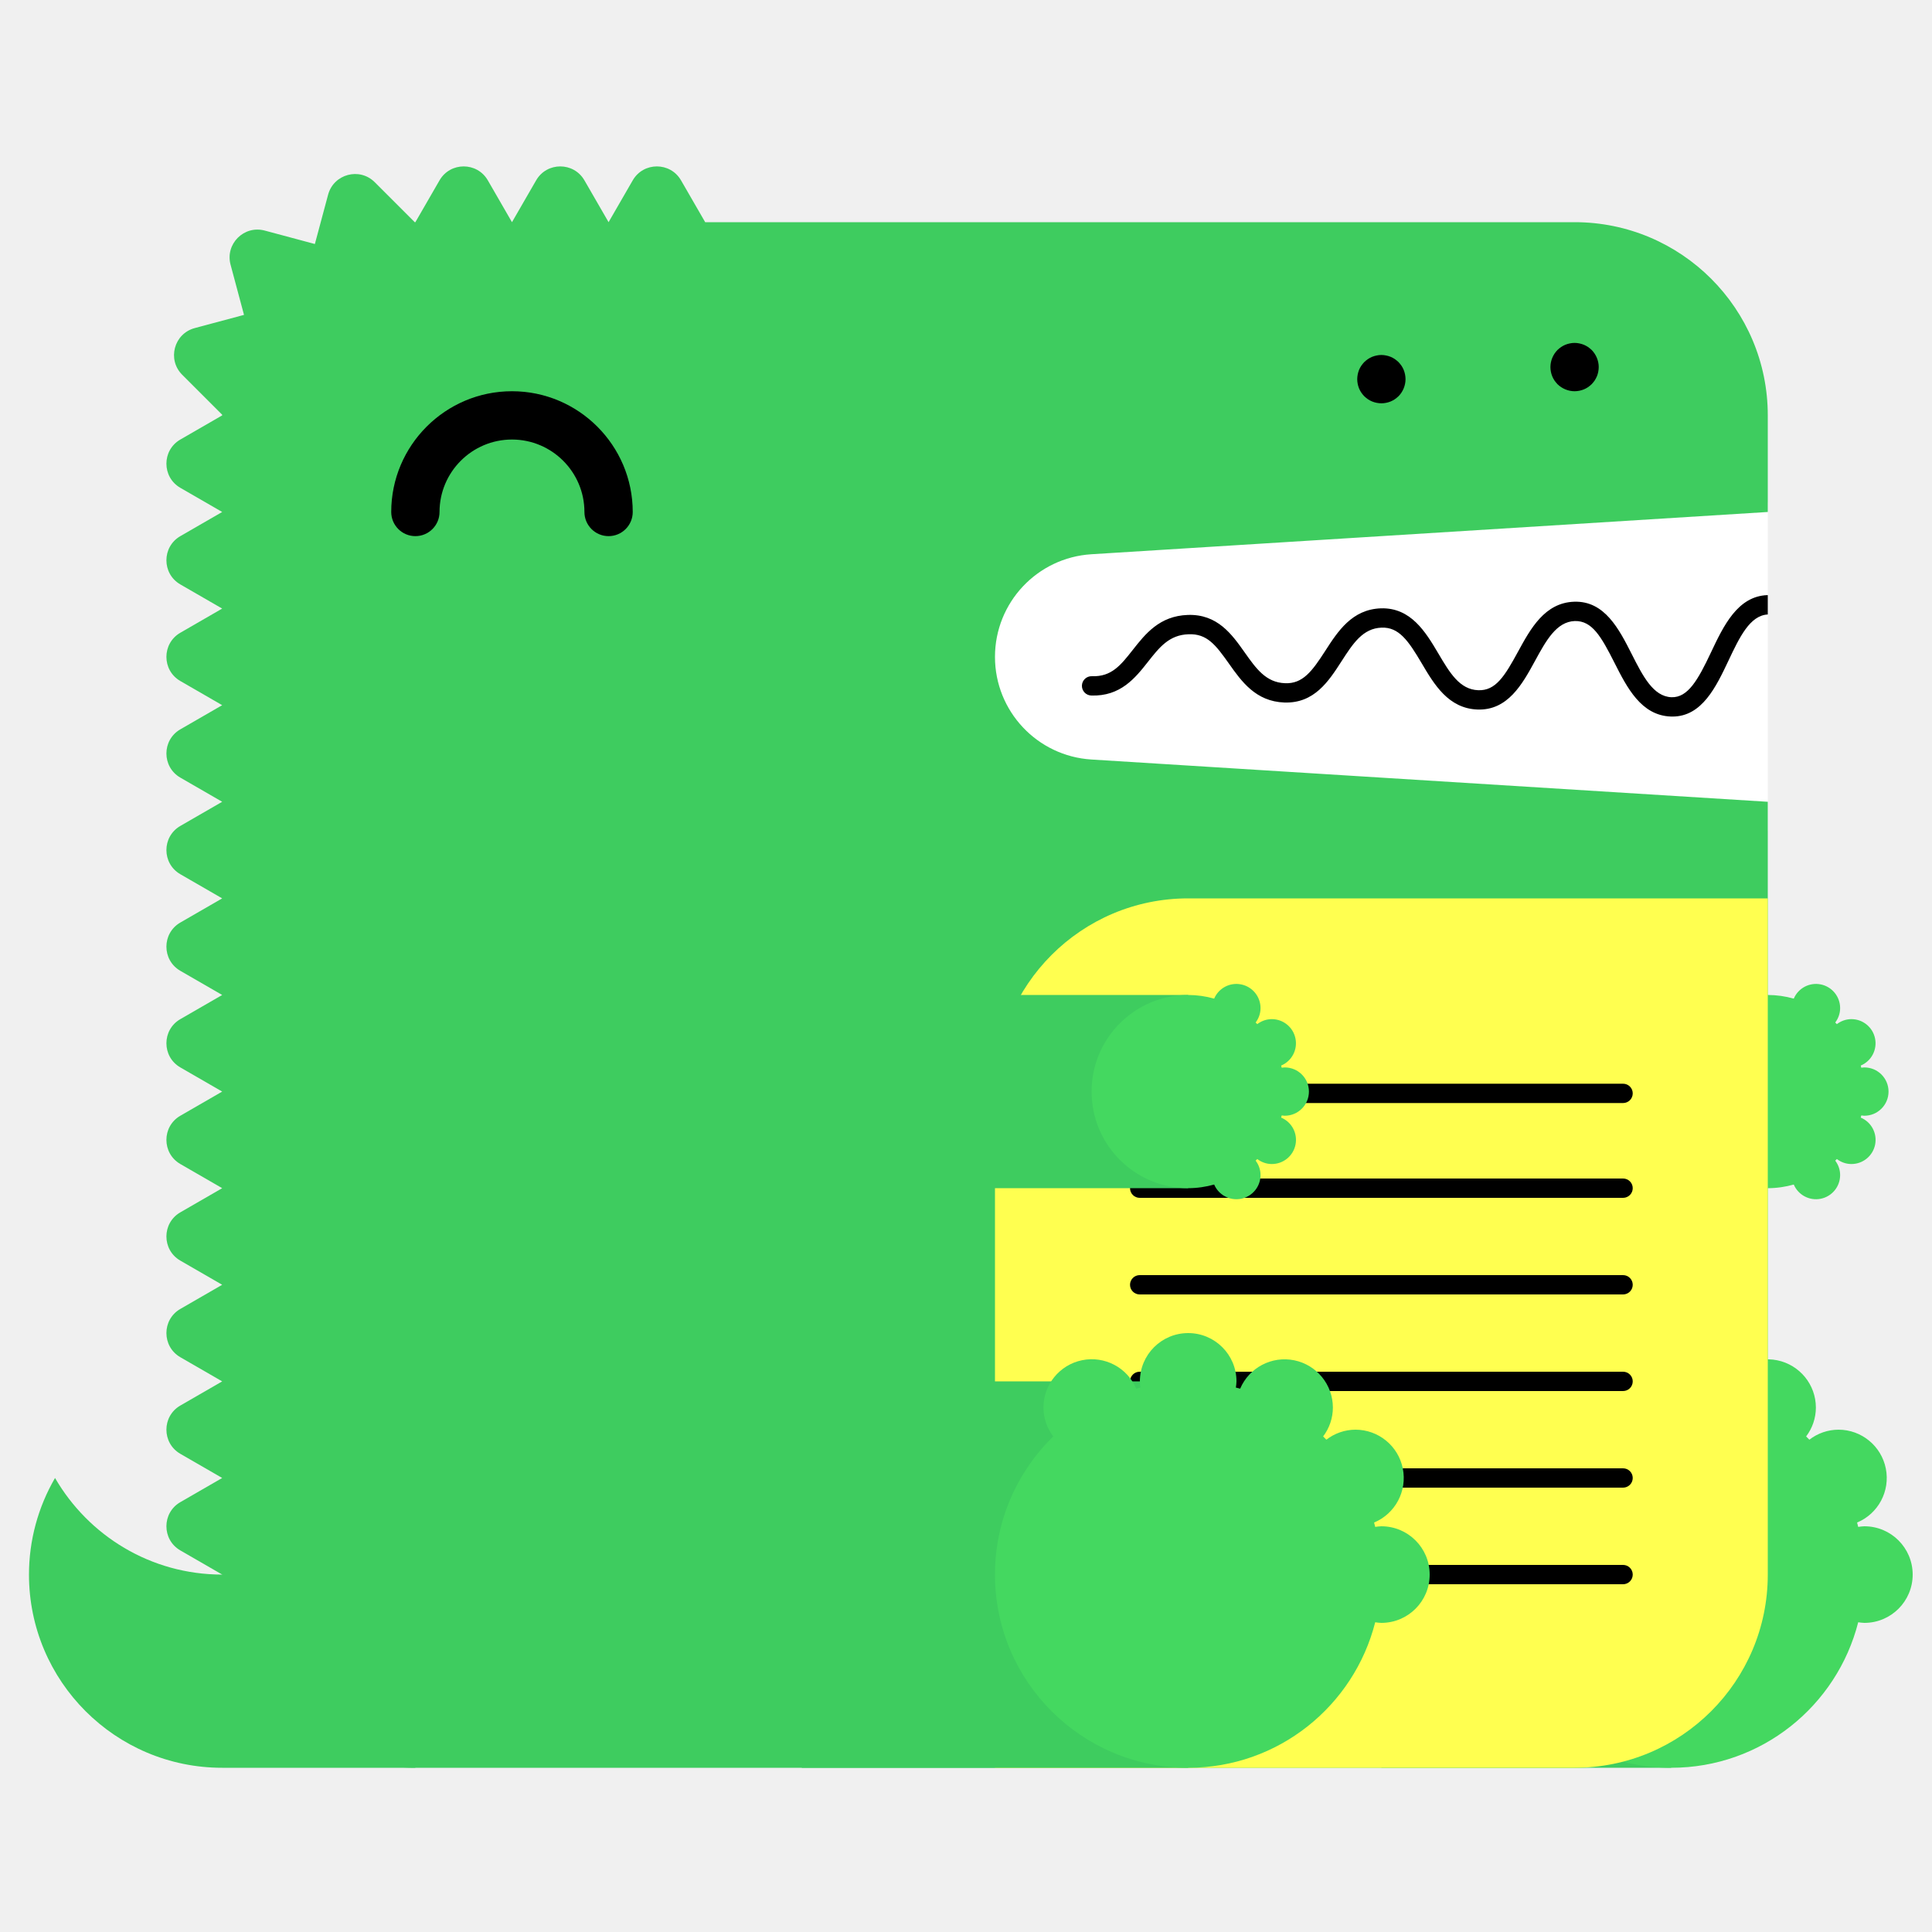
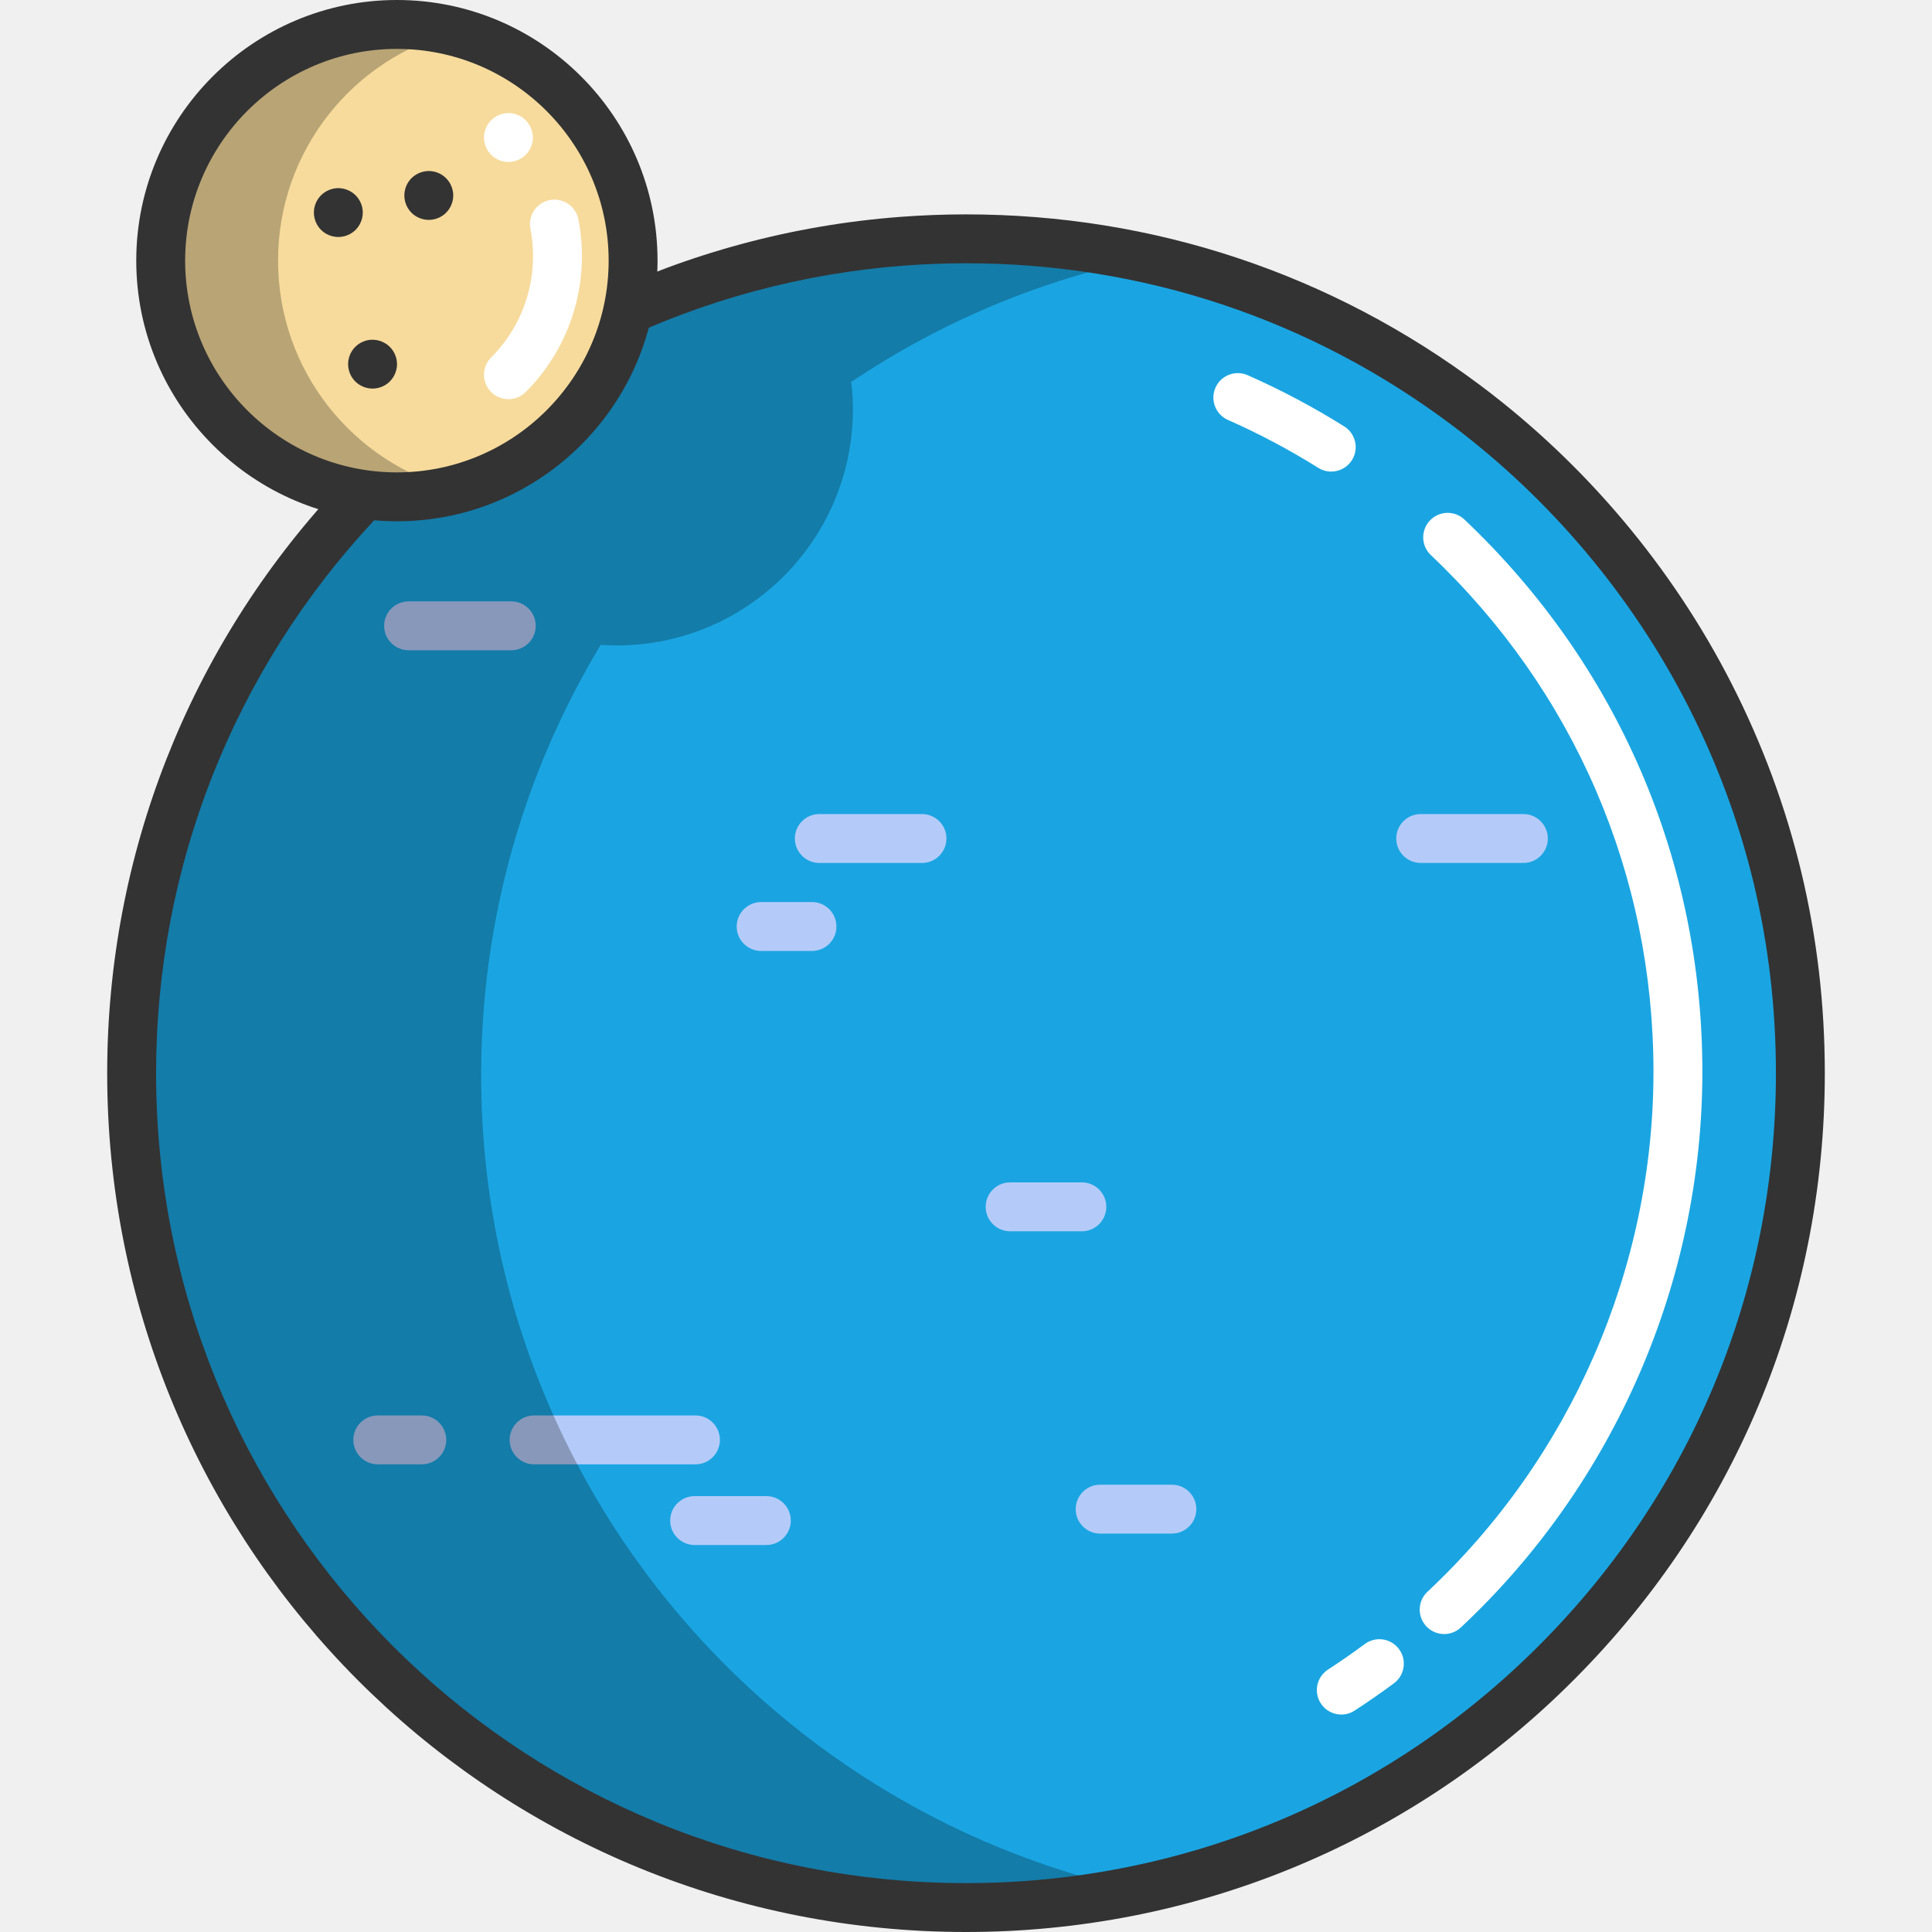
- <svg xmlns="http://www.w3.org/2000/svg" width="200" height="200" viewBox="0 0 200 200">
-   <g fill="none" fill-rule="evenodd">
-     <path fill="#FFF" d="M99 52h84v34H99z" />
-     <path d="M23 163c-7.398 0-13.843-4.027-17.303-10A19.886 19.886 0 0 0 3 163c0 11.046 8.954 20 20 20h20v-20H23z" fill="#3ECC5F" />
-     <path d="M112.98 57.376L183 53V43c0-11.046-8.954-20-20-20H73l-2.5-4.33c-1.112-1.925-3.889-1.925-5 0L63 23l-2.5-4.33c-1.111-1.925-3.889-1.925-5 0L53 23l-2.5-4.33c-1.111-1.925-3.889-1.925-5 0L43 23c-.022 0-.042.003-.065.003l-4.142-4.141c-1.57-1.571-4.252-.853-4.828 1.294l-1.369 5.104-5.192-1.392c-2.148-.575-4.111 1.389-3.535 3.536l1.39 5.193-5.102 1.367c-2.148.576-2.867 3.259-1.296 4.83l4.142 4.142c0 .021-.003.042-.003.064l-4.33 2.5c-1.925 1.111-1.925 3.889 0 5L23 53l-4.33 2.5c-1.925 1.111-1.925 3.889 0 5L23 63l-4.33 2.5c-1.925 1.111-1.925 3.889 0 5L23 73l-4.33 2.5c-1.925 1.111-1.925 3.889 0 5L23 83l-4.33 2.5c-1.925 1.111-1.925 3.889 0 5L23 93l-4.33 2.5c-1.925 1.111-1.925 3.889 0 5L23 103l-4.33 2.5c-1.925 1.111-1.925 3.889 0 5L23 113l-4.33 2.5c-1.925 1.111-1.925 3.889 0 5L23 123l-4.33 2.5c-1.925 1.111-1.925 3.889 0 5L23 133l-4.33 2.5c-1.925 1.111-1.925 3.889 0 5L23 143l-4.33 2.5c-1.925 1.111-1.925 3.889 0 5L23 153l-4.33 2.5c-1.925 1.111-1.925 3.889 0 5L23 163c0 11.046 8.954 20 20 20h120c11.046 0 20-8.954 20-20V83l-70.02-4.376A10.645 10.645 0 0 1 103 68c0-5.621 4.37-10.273 9.98-10.624" fill="#3ECC5F" />
-     <path fill="#3ECC5F" d="M143 183h30v-40h-30z" />
-     <path d="M193 158c-.219 0-.428.037-.639.064-.038-.15-.074-.301-.116-.451A5 5 0 0 0 190.32 148a4.96 4.96 0 0 0-3.016 1.036 26.531 26.531 0 0 0-.335-.336 4.955 4.955 0 0 0 1.011-2.987 5 5 0 0 0-9.599-1.959c-.148-.042-.297-.077-.445-.115.027-.211.064-.42.064-.639a5 5 0 0 0-5-5 5 5 0 0 0-5 5c0 .219.037.428.064.639-.148.038-.297.073-.445.115a4.998 4.998 0 0 0-9.599 1.959c0 1.125.384 2.151 1.011 2.987-3.717 3.632-6.031 8.693-6.031 14.3 0 11.046 8.954 20 20 20 9.339 0 17.16-6.41 19.361-15.064.211.027.42.064.639.064a5 5 0 0 0 5-5 5 5 0 0 0-5-5" fill="#44D860" />
-     <path fill="#3ECC5F" d="M153 123h30v-20h-30z" />
-     <path d="M193 115.5a2.5 2.5 0 1 0 0-5c-.109 0-.214.019-.319.032-.02-.075-.037-.15-.058-.225a2.501 2.501 0 0 0-.963-4.807c-.569 0-1.088.197-1.508.518a6.653 6.653 0 0 0-.168-.168c.314-.417.506-.931.506-1.494a2.5 2.5 0 0 0-4.8-.979A9.987 9.987 0 0 0 183 103c-5.522 0-10 4.478-10 10s4.478 10 10 10c.934 0 1.833-.138 2.69-.377a2.5 2.5 0 0 0 4.8-.979c0-.563-.192-1.077-.506-1.494.057-.055.113-.111.168-.168.42.321.939.518 1.508.518a2.5 2.5 0 0 0 .963-4.807c.021-.074.038-.15.058-.225.105.013.21.032.319.032" fill="#44D860" />
-     <path d="M63 55.5a2.5 2.5 0 0 1-2.5-2.5c0-4.136-3.364-7.5-7.5-7.5s-7.5 3.364-7.5 7.5a2.5 2.5 0 1 1-5 0c0-6.893 5.607-12.5 12.5-12.5S65.5 46.107 65.5 53a2.5 2.5 0 0 1-2.5 2.5" fill="#000" />
-     <path d="M103 183h60c11.046 0 20-8.954 20-20V93h-60c-11.046 0-20 8.954-20 20v70z" fill="#FFFF50" />
-     <path d="M168.02 124h-50.04a1 1 0 1 1 0-2h50.04a1 1 0 1 1 0 2m0 20h-50.04a1 1 0 1 1 0-2h50.04a1 1 0 1 1 0 2m0 20h-50.04a1 1 0 1 1 0-2h50.04a1 1 0 1 1 0 2m0-49.814h-50.04a1 1 0 1 1 0-2h50.04a1 1 0 1 1 0 2m0 19.814h-50.04a1 1 0 1 1 0-2h50.04a1 1 0 1 1 0 2m0 20h-50.04a1 1 0 1 1 0-2h50.04a1 1 0 1 1 0 2M183 61.611c-.012 0-.022-.006-.034-.005-3.09.105-4.552 3.196-5.842 5.923-1.346 2.85-2.387 4.703-4.093 4.647-1.889-.068-2.969-2.202-4.113-4.46-1.314-2.594-2.814-5.536-5.963-5.426-3.046.104-4.513 2.794-5.807 5.167-1.377 2.528-2.314 4.065-4.121 3.994-1.927-.07-2.951-1.805-4.136-3.813-1.321-2.236-2.848-4.75-5.936-4.664-2.994.103-4.465 2.385-5.763 4.4-1.373 2.13-2.335 3.428-4.165 3.351-1.973-.07-2.992-1.51-4.171-3.177-1.324-1.873-2.816-3.993-5.895-3.89-2.928.1-4.399 1.97-5.696 3.618-1.232 1.564-2.194 2.802-4.229 2.724a1 1 0 0 0-.072 2c3.017.101 4.545-1.8 5.872-3.487 1.177-1.496 2.193-2.787 4.193-2.855 1.926-.082 2.829 1.115 4.195 3.045 1.297 1.834 2.769 3.914 5.731 4.021 3.103.104 4.596-2.215 5.918-4.267 1.182-1.834 2.202-3.417 4.15-3.484 1.793-.067 2.769 1.35 4.145 3.681 1.297 2.197 2.766 4.686 5.787 4.796 3.125.108 4.634-2.62 5.949-5.035 1.139-2.088 2.214-4.06 4.119-4.126 1.793-.042 2.728 1.595 4.111 4.33 1.292 2.553 2.757 5.445 5.825 5.556l.169.003c3.064 0 4.518-3.075 5.805-5.794 1.139-2.41 2.217-4.68 4.067-4.773v-2z" fill="#000" />
-     <path fill="#3ECC5F" d="M83 183h40v-40H83z" />
-     <path d="M143 158c-.219 0-.428.037-.639.064-.038-.15-.074-.301-.116-.451A5 5 0 0 0 140.32 148a4.96 4.96 0 0 0-3.016 1.036 26.531 26.531 0 0 0-.335-.336 4.955 4.955 0 0 0 1.011-2.987 5 5 0 0 0-9.599-1.959c-.148-.042-.297-.077-.445-.115.027-.211.064-.42.064-.639a5 5 0 0 0-5-5 5 5 0 0 0-5 5c0 .219.037.428.064.639-.148.038-.297.073-.445.115a4.998 4.998 0 0 0-9.599 1.959c0 1.125.384 2.151 1.011 2.987-3.717 3.632-6.031 8.693-6.031 14.3 0 11.046 8.954 20 20 20 9.339 0 17.16-6.41 19.361-15.064.211.027.42.064.639.064a5 5 0 0 0 5-5 5 5 0 0 0-5-5" fill="#44D860" />
-     <path fill="#3ECC5F" d="M83 123h40v-20H83z" />
-     <path d="M133 115.5a2.5 2.5 0 1 0 0-5c-.109 0-.214.019-.319.032-.02-.075-.037-.15-.058-.225a2.501 2.501 0 0 0-.963-4.807c-.569 0-1.088.197-1.508.518a6.653 6.653 0 0 0-.168-.168c.314-.417.506-.931.506-1.494a2.5 2.5 0 0 0-4.8-.979A9.987 9.987 0 0 0 123 103c-5.522 0-10 4.478-10 10s4.478 10 10 10c.934 0 1.833-.138 2.69-.377a2.5 2.5 0 0 0 4.8-.979c0-.563-.192-1.077-.506-1.494.057-.055.113-.111.168-.168.42.321.939.518 1.508.518a2.5 2.5 0 0 0 .963-4.807c.021-.074.038-.15.058-.225.105.013.21.032.319.032" fill="#44D860" />
-     <path d="M143 41.75c-.16 0-.33-.02-.49-.05a2.52 2.52 0 0 1-.47-.14c-.15-.06-.29-.14-.431-.23-.13-.09-.259-.2-.38-.31-.109-.12-.219-.24-.309-.38s-.17-.28-.231-.43a2.619 2.619 0 0 1-.189-.96c0-.16.02-.33.05-.49.03-.16.08-.31.139-.47.061-.15.141-.29.231-.43.09-.13.2-.26.309-.38.121-.11.25-.22.38-.31.141-.09.281-.17.431-.23.149-.06.31-.11.47-.14.32-.07.65-.07.98 0 .159.03.32.08.47.14.149.06.29.14.43.23.13.09.259.2.38.31.11.12.22.25.31.38.09.14.17.28.23.43.06.16.11.31.14.47.029.16.05.33.05.49 0 .66-.271 1.31-.73 1.77-.121.11-.25.22-.38.31-.14.09-.281.17-.43.23a2.565 2.565 0 0 1-.96.19m20-1.25c-.66 0-1.3-.27-1.771-.73a3.802 3.802 0 0 1-.309-.38c-.09-.14-.17-.28-.231-.43a2.619 2.619 0 0 1-.189-.96c0-.66.27-1.3.729-1.77.121-.11.25-.22.38-.31.141-.09.281-.17.431-.23.149-.06.31-.11.47-.14.32-.07.66-.07.98 0 .159.03.32.08.47.14.149.06.29.14.43.23.13.09.259.2.38.31.459.47.73 1.11.73 1.77 0 .16-.021.33-.05.49-.03.16-.08.32-.14.47-.07.15-.14.29-.23.43-.09.13-.2.26-.31.38-.121.11-.25.22-.38.31-.14.09-.281.17-.43.23a2.565 2.565 0 0 1-.96.19" fill="#000" />
+ <svg xmlns="http://www.w3.org/2000/svg" version="1.1" id="Layer_1" x="0px" y="0px" viewBox="0 0 395.123 395.123" style="enable-background:new 0 0 395.123 395.123;" xml:space="preserve">
+   <g>
+     <path style="fill:#1AA5E2;" d="M368.203,219.483c0,47.75-19.61,90.91-51.22,121.88c-22.89,22.44-52.08,38.47-84.67,45.21   c-11.22,2.33-22.84,3.55-34.75,3.55c-2.86,0-5.7-0.07-8.52-0.21c-88.87-4.37-159.87-76.74-162.07-166.16   c-0.04-1.28-0.05-2.56-0.05-3.85c0-0.72,0-1.44,0.01-2.15c0.47-47.74,20.55-90.78,52.56-121.47c22.7-21.76,51.41-37.31,83.39-43.9   c7.04-1.46,14.24-2.48,21.57-3.04c4.33-0.33,8.7-0.5,13.11-0.5c38.41,0,73.85,12.69,102.37,34.1   C341.383,114.073,368.203,163.643,368.203,219.483z" />
+     <g>
+       <path style="fill:#FFFFFF;" d="M272.256,96.446c-0.906,0-1.824-0.247-2.649-0.763c-5.902-3.697-12.116-6.994-18.472-9.799    c-2.526-1.115-3.67-4.067-2.555-6.594c1.115-2.525,4.064-3.67,6.594-2.555c6.792,2.999,13.434,6.522,19.741,10.473    c2.34,1.466,3.049,4.551,1.583,6.892C275.549,95.614,273.921,96.446,272.256,96.446z" />
+       <path style="fill:#FFFFFF;" d="M295.354,334.188c-1.336,0-2.668-0.532-3.652-1.584c-1.887-2.017-1.781-5.181,0.235-7.067    c29.375-27.483,46.223-66.24,46.223-106.334c0-40.324-16.17-77.856-45.532-105.684c-2.004-1.9-2.089-5.064-0.189-7.069    c1.899-2.004,5.063-2.09,7.068-0.19c31.375,29.735,48.653,69.845,48.653,112.942c0,42.851-18.002,84.27-49.391,113.636    C297.805,333.741,296.578,334.188,295.354,334.188z" />
+       <path style="fill:#FFFFFF;" d="M274.323,350.65c-1.637,0-3.241-0.802-4.198-2.278c-1.504-2.316-0.846-5.413,1.471-6.917    c2.555-1.658,5.087-3.417,7.525-5.227c2.218-1.646,5.349-1.181,6.995,1.036c1.646,2.218,1.182,5.349-1.036,6.995    c-2.605,1.933-5.311,3.812-8.039,5.583C276.2,350.389,275.255,350.65,274.323,350.65z" />
+     </g>
+     <g>
+       <path style="fill:#B4CBF9;" d="M104.565,132.988H83.566c-2.762,0-5-2.239-5-5s2.238-5,5-5h20.999c2.762,0,5,2.239,5,5    S107.327,132.988,104.565,132.988z" />
+       <path style="fill:#B4CBF9;" d="M188.561,176.486h-20.999c-2.762,0-5-2.239-5-5s2.238-5,5-5h20.999c2.762,0,5,2.239,5,5    S191.323,176.486,188.561,176.486z" />
+       <path style="fill:#B4CBF9;" d="M311.554,176.486h-20.998c-2.762,0-5-2.239-5-5s2.238-5,5-5h20.998c2.762,0,5,2.239,5,5    S314.316,176.486,311.554,176.486z" />
+       <path style="fill:#B4CBF9;" d="M239.665,313.641h-14.666c-2.762,0-5-2.239-5-5s2.238-5,5-5h14.666c2.762,0,5,2.239,5,5    S242.426,313.641,239.665,313.641z" />
+       <path style="fill:#B4CBF9;" d="M221.255,251.815h-14.666c-2.762,0-5-2.239-5-5s2.238-5,5-5h14.666c2.762,0,5,2.239,5,5    S224.017,251.815,221.255,251.815z" />
+       <path style="fill:#B4CBF9;" d="M156.73,315.979h-14.667c-2.762,0-5-2.239-5-5s2.238-5,5-5h14.667c2.762,0,5,2.239,5,5    S159.492,315.979,156.73,315.979z" />
+       <path style="fill:#B4CBF9;" d="M142.23,299.479h-33c-2.762,0-5-2.239-5-5s2.238-5,5-5h33c2.762,0,5,2.239,5,5    S144.992,299.479,142.23,299.479z" />
+       <path style="fill:#B4CBF9;" d="M86.264,299.479h-9.001c-2.762,0-5-2.239-5-5s2.238-5,5-5h9.001c2.762,0,5,2.239,5,5    S89.026,299.479,86.264,299.479z" />
+       <path style="fill:#B4CBF9;" d="M166.062,194.485h-10.397c-2.762,0-5-2.239-5-5s2.238-5,5-5h10.397c2.762,0,5,2.239,5,5    S168.824,194.485,166.062,194.485z" />
+     </g>
+     <path style="opacity:0.25;enable-background:new    ;" d="M232.313,386.573c0.33,0.08,0.65,0.15,0.98,0.22   c-11.52,2.45-23.48,3.75-35.73,3.75c-19.94,0-39.09-3.42-56.88-9.71c-19.96-7.05-38.22-17.72-53.98-31.21   c-35.68-30.52-58.62-75.5-59.73-125.87c-0.04-1.28-0.05-2.56-0.05-3.85c0-0.72,0-1.44,0.01-2.15   c0.56-45.19,18.69-86.16,47.87-116.37c1.56-1.61,3.16-3.19,4.78-4.74c-0.03-0.12-0.07-0.24-0.09-0.36   c22.7-21.76,51.41-37.31,83.39-43.9c0.11,0.12,0.21,0.24,0.31,0.36c11.1-2.27,22.59-3.48,34.37-3.48c12.26,0,24.21,1.31,35.74,3.77   c-9.94,2.12-19.57,5.09-28.79,8.85c-10.73,4.39-20.91,9.85-30.42,16.23c0.21,1.83,0.34,3.69,0.34,5.58   c0,26.68-21.63,48.31-48.31,48.31c-1.1,0-2.19-0.05-3.27-0.12c-15.51,25.7-24.45,55.82-24.45,88.02   c0,51.92,23.19,98.42,59.78,129.72c15.76,13.49,34.02,24.16,53.98,31.21C218.713,383.153,225.433,385.073,232.313,386.573z" />
+     <path style="fill:#333333;" d="M197.56,395.123c-2.929,0-5.878-0.073-8.765-0.216l0,0C95.22,390.305,21.921,313.25,21.921,219.483   c0-44.566,16.715-87.062,47.064-119.658C99.176,67.399,140.048,47.7,184.072,44.358c4.478-0.341,9.016-0.514,13.488-0.514   c38.346,0,74.783,12.138,105.372,35.101c21.339,16.027,39.02,37.025,51.13,60.728c12.699,24.856,19.139,51.708,19.139,79.811   c0,47.589-18.724,92.142-52.722,125.452C287.461,377.299,243.807,395.123,197.56,395.123z M197.56,53.843   c-4.22,0-8.503,0.163-12.729,0.486c-41.512,3.152-80.054,21.729-108.527,52.31c-28.62,30.74-44.383,70.815-44.383,112.844   c0,88.428,69.123,161.096,157.366,165.436h0.002c2.724,0.135,5.507,0.204,8.271,0.204c43.613,0,84.781-16.809,115.92-47.331   c32.063-31.414,49.721-73.43,49.721-118.309c0-26.506-6.071-51.828-18.044-75.261c-11.422-22.356-28.1-42.163-48.229-57.281   C268.085,65.289,233.724,53.843,197.56,53.843z" />
+     <circle style="fill:#F7DB9C;" cx="81.172" cy="53.305" r="48.305" />
+     <path style="opacity:0.25;enable-background:new    ;" d="M32.867,53.302c0,26.68,21.62,48.31,48.3,48.31c4.14,0,8.17-0.52,12-1.5   c-20.87-5.34-36.3-24.27-36.3-46.81s15.43-41.46,36.3-46.8c-3.83-0.98-7.86-1.5-12-1.5C54.487,5.002,32.867,26.622,32.867,53.302z" />
+     <path style="fill:#333333;" d="M81.172,106.61c-29.393,0-53.306-23.913-53.306-53.305C27.867,23.913,51.78,0,81.172,0   s53.305,23.913,53.305,53.305C134.477,82.698,110.565,106.61,81.172,106.61z M81.172,10c-23.879,0-43.306,19.427-43.306,43.305   c0,23.879,19.427,43.305,43.306,43.305c23.878,0,43.305-19.427,43.305-43.305S105.05,10,81.172,10z" />
+     <path style="fill:#333333;" d="M69.195,48.47c-0.33,0-0.66-0.03-0.98-0.1c-0.319-0.06-0.63-0.16-0.93-0.28   c-0.31-0.13-0.6-0.28-0.87-0.46c-0.27-0.18-0.53-0.39-0.76-0.62s-0.44-0.49-0.62-0.76s-0.33-0.56-0.46-0.87   c-0.12-0.3-0.22-0.61-0.28-0.93c-0.069-0.32-0.1-0.65-0.1-0.98c0-1.31,0.53-2.6,1.46-3.53c0.229-0.23,0.49-0.44,0.76-0.62   c0.271-0.18,0.561-0.34,0.87-0.46c0.3-0.13,0.61-0.22,0.93-0.29c1.62-0.33,3.351,0.21,4.511,1.37c0.93,0.93,1.47,2.22,1.47,3.53   c0,0.33-0.04,0.66-0.1,0.98c-0.061,0.32-0.16,0.63-0.29,0.93c-0.12,0.31-0.28,0.6-0.46,0.87c-0.181,0.27-0.391,0.53-0.62,0.76   C71.795,47.94,70.504,48.47,69.195,48.47z" />
+     <path style="fill:#333333;" d="M76.195,79.47c-0.33,0-0.66-0.03-0.98-0.1c-0.319-0.06-0.63-0.16-0.93-0.28   c-0.31-0.13-0.6-0.28-0.87-0.46c-0.27-0.18-0.53-0.39-0.76-0.62c-0.93-0.93-1.46-2.22-1.46-3.54c0-1.31,0.53-2.6,1.46-3.53   c0.229-0.23,0.49-0.44,0.76-0.62c0.271-0.18,0.561-0.34,0.87-0.46c0.3-0.13,0.61-0.22,0.93-0.29c1.62-0.32,3.351,0.21,4.511,1.37   c0.93,0.93,1.47,2.22,1.47,3.53c0,1.32-0.54,2.61-1.47,3.54c-0.23,0.23-0.48,0.44-0.761,0.62c-0.27,0.18-0.56,0.33-0.859,0.46   c-0.3,0.12-0.62,0.22-0.931,0.28C76.845,79.44,76.515,79.47,76.195,79.47z" />
+     <path style="fill:#333333;" d="M87.695,44.97c-1.32,0-2.61-0.53-3.54-1.46c-0.23-0.23-0.44-0.49-0.62-0.76s-0.33-0.56-0.46-0.86   c-0.12-0.31-0.22-0.62-0.28-0.94c-0.069-0.32-0.1-0.65-0.1-0.98c0-0.32,0.03-0.65,0.1-0.97c0.061-0.32,0.16-0.64,0.28-0.94   c0.13-0.3,0.28-0.59,0.46-0.86c0.18-0.28,0.39-0.53,0.62-0.76c1.16-1.16,2.89-1.7,4.51-1.37c0.32,0.06,0.641,0.16,0.94,0.29   c0.3,0.12,0.59,0.27,0.859,0.46c0.28,0.18,0.53,0.39,0.761,0.62c0.229,0.23,0.439,0.48,0.62,0.76c0.189,0.27,0.34,0.56,0.46,0.86   c0.13,0.3,0.229,0.62,0.29,0.94c0.069,0.32,0.1,0.65,0.1,0.97c0,0.33-0.03,0.66-0.1,0.98c-0.061,0.32-0.16,0.63-0.29,0.94   c-0.12,0.3-0.271,0.59-0.46,0.86c-0.181,0.27-0.391,0.53-0.62,0.76c-0.23,0.23-0.48,0.44-0.761,0.62   c-0.27,0.18-0.56,0.33-0.859,0.46c-0.3,0.12-0.62,0.22-0.94,0.28C88.345,44.94,88.015,44.97,87.695,44.97z" />
+     <g>
+       <path style="fill:#FFFFFF;" d="M103.981,81.641c-1.279,0-2.56-0.488-3.535-1.464c-1.953-1.953-1.953-5.118,0-7.071    c6.883-6.884,9.886-16.727,8.03-26.329c-0.523-2.711,1.249-5.334,3.961-5.858c2.711-0.525,5.334,1.249,5.857,3.961    c2.486,12.867-1.543,26.062-10.778,35.297C106.541,81.153,105.26,81.641,103.981,81.641z" />
+       <path style="fill:#FFFFFF;" d="M103.985,33.13c-0.33,0-0.66-0.04-0.98-0.1c-0.319-0.07-0.64-0.16-0.939-0.29    c-0.3-0.12-0.59-0.28-0.86-0.46c-0.27-0.18-0.53-0.39-0.76-0.62c-0.23-0.23-0.44-0.49-0.62-0.76s-0.34-0.56-0.46-0.86    c-0.13-0.3-0.22-0.62-0.29-0.94c-0.06-0.32-0.09-0.65-0.09-0.97c0-0.33,0.03-0.66,0.09-0.98c0.07-0.32,0.16-0.63,0.29-0.94    c0.12-0.3,0.28-0.59,0.46-0.86s0.39-0.53,0.62-0.76c0.229-0.23,0.49-0.44,0.76-0.62c0.271-0.18,0.561-0.34,0.86-0.46    c0.3-0.13,0.62-0.22,0.939-0.29c0.641-0.13,1.311-0.13,1.95,0c0.32,0.07,0.641,0.16,0.94,0.29c0.3,0.12,0.59,0.28,0.859,0.46    c0.271,0.18,0.53,0.39,0.761,0.62c0.229,0.23,0.439,0.49,0.619,0.76c0.181,0.27,0.341,0.56,0.461,0.86    c0.13,0.31,0.22,0.62,0.289,0.94c0.061,0.32,0.101,0.65,0.101,0.98c0,0.32-0.04,0.65-0.101,0.97    c-0.069,0.32-0.159,0.64-0.289,0.94c-0.12,0.3-0.28,0.59-0.461,0.86c-0.18,0.27-0.39,0.53-0.619,0.76    c-0.23,0.23-0.49,0.44-0.761,0.62c-0.27,0.18-0.56,0.34-0.859,0.46c-0.3,0.13-0.62,0.22-0.94,0.29    C104.634,33.091,104.305,33.13,103.985,33.13z" />
+     </g>
  </g>
+   <g>
+ </g>
+   <g>
+ </g>
+   <g>
+ </g>
+   <g>
+ </g>
+   <g>
+ </g>
+   <g>
+ </g>
+   <g>
+ </g>
+   <g>
+ </g>
+   <g>
+ </g>
+   <g>
+ </g>
+   <g>
+ </g>
+   <g>
+ </g>
+   <g>
+ </g>
+   <g>
+ </g>
+   <g>
+ </g>
</svg>
